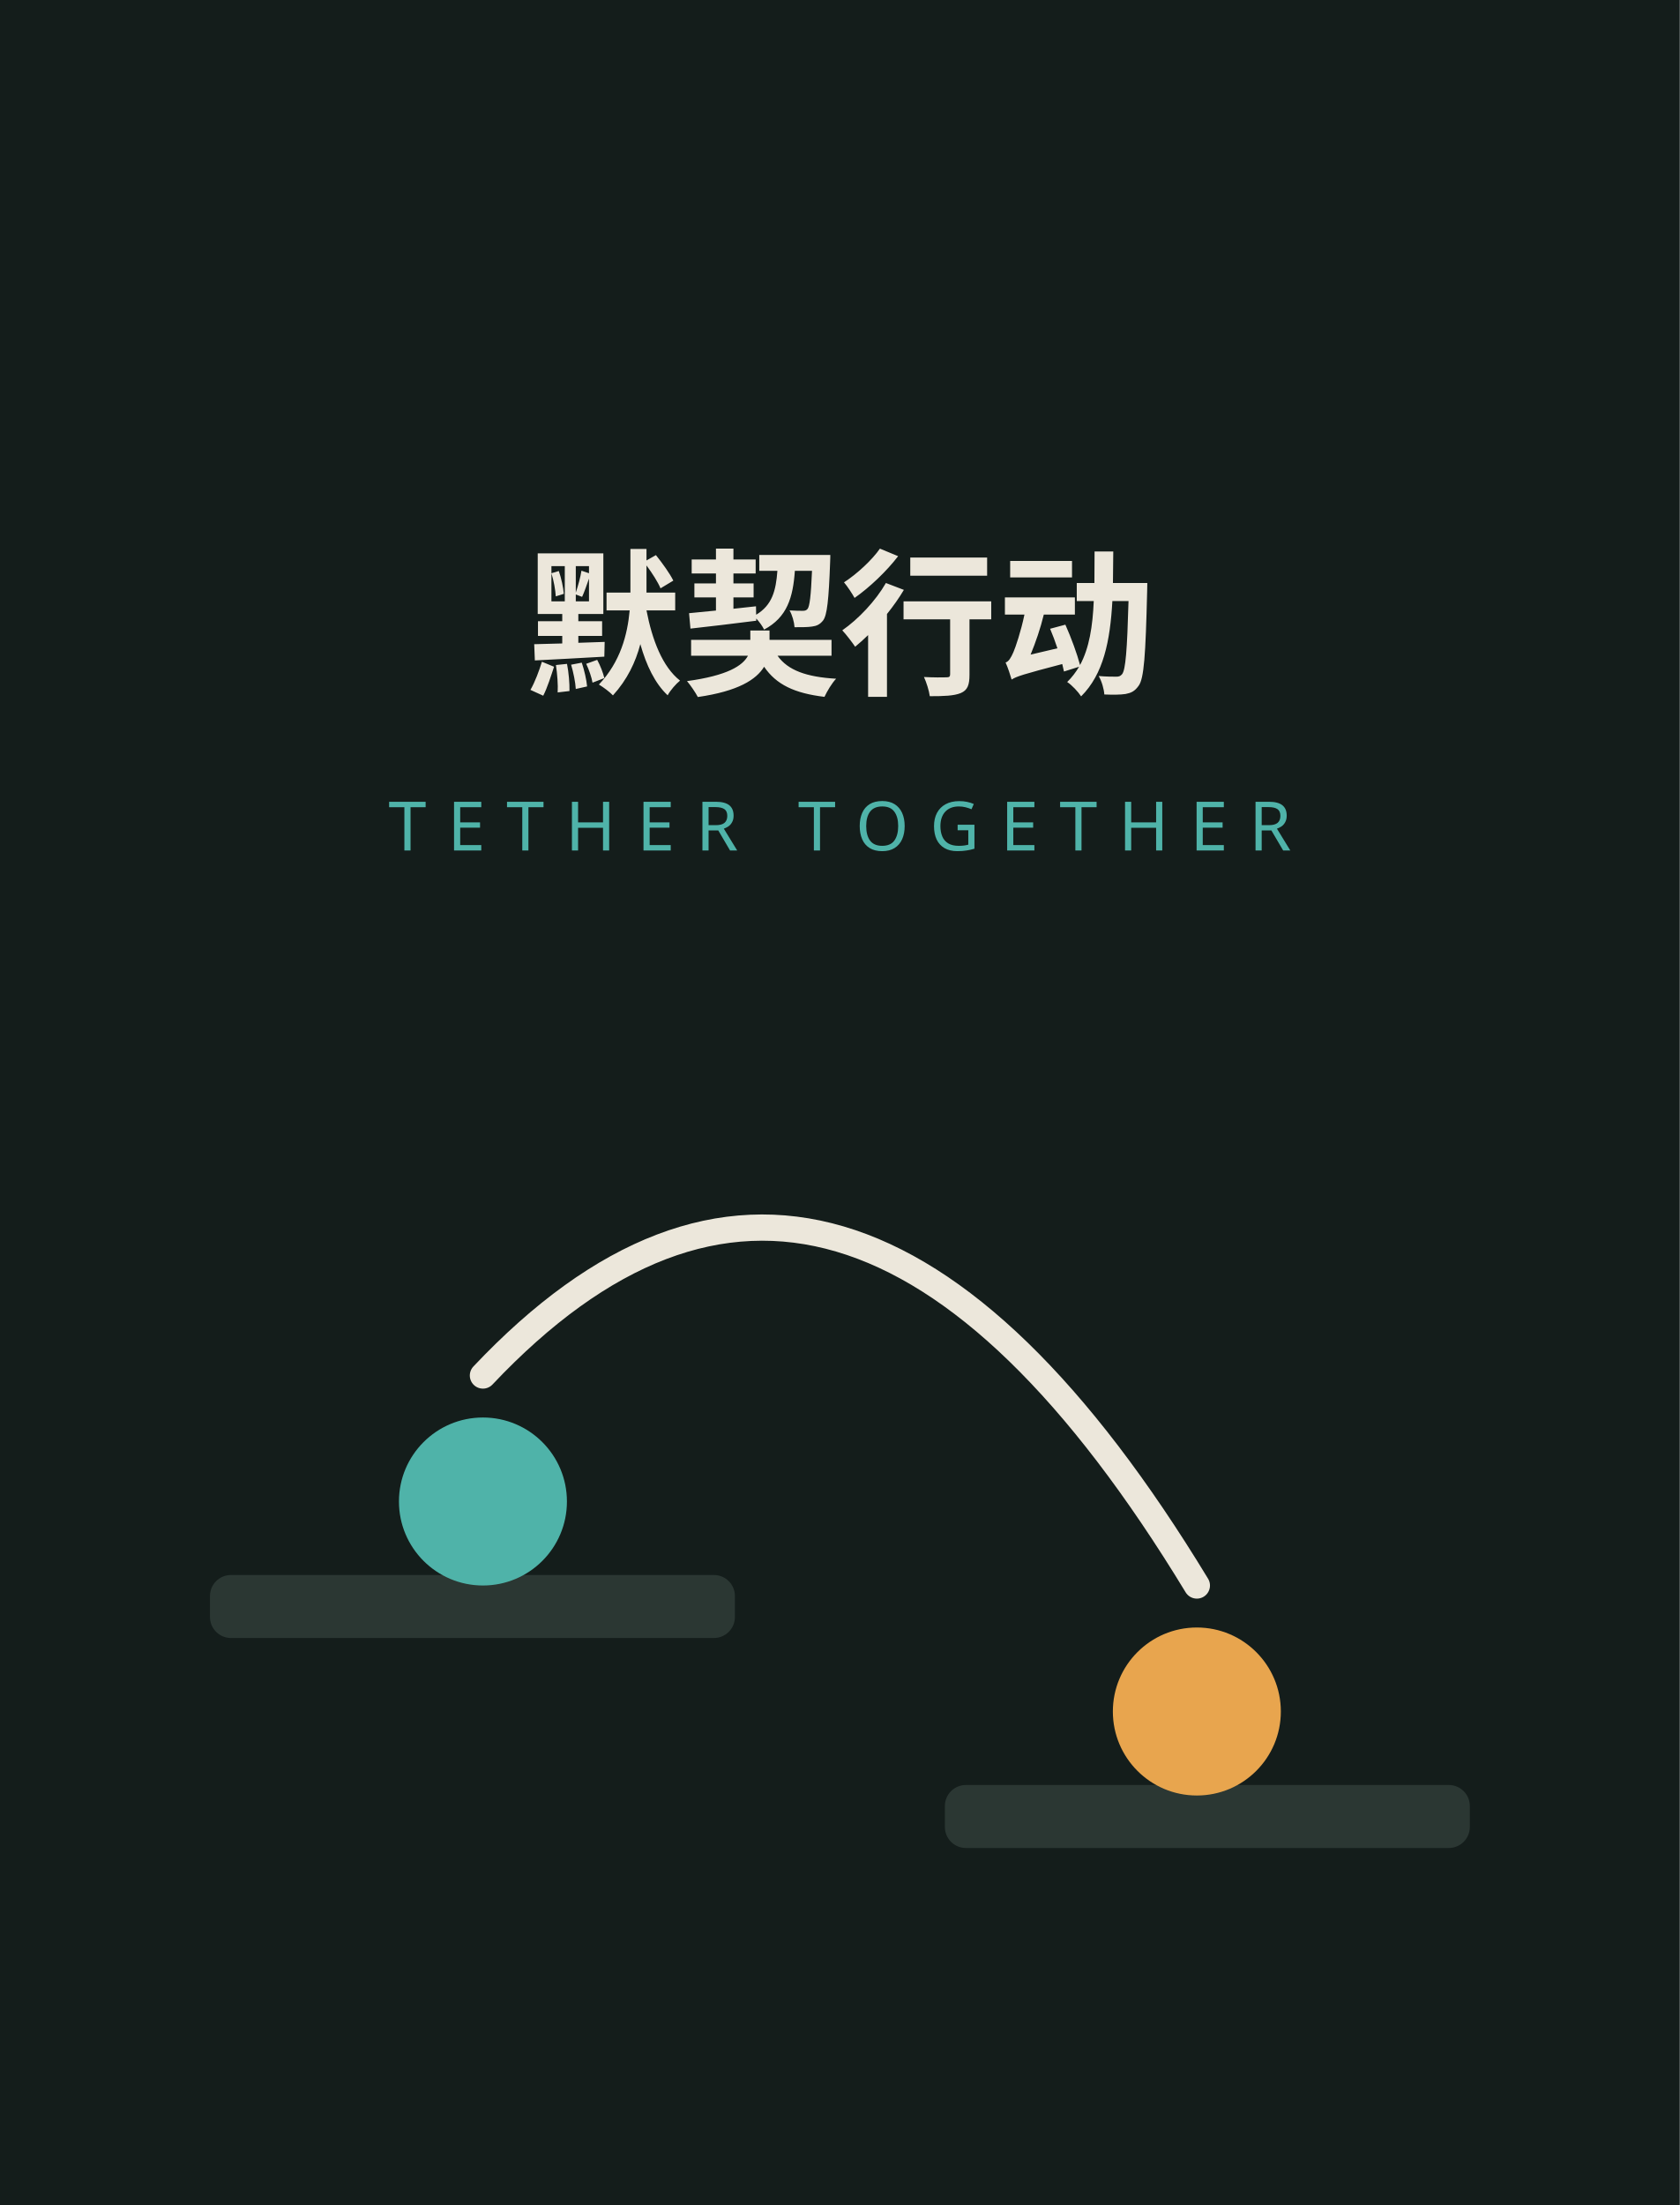
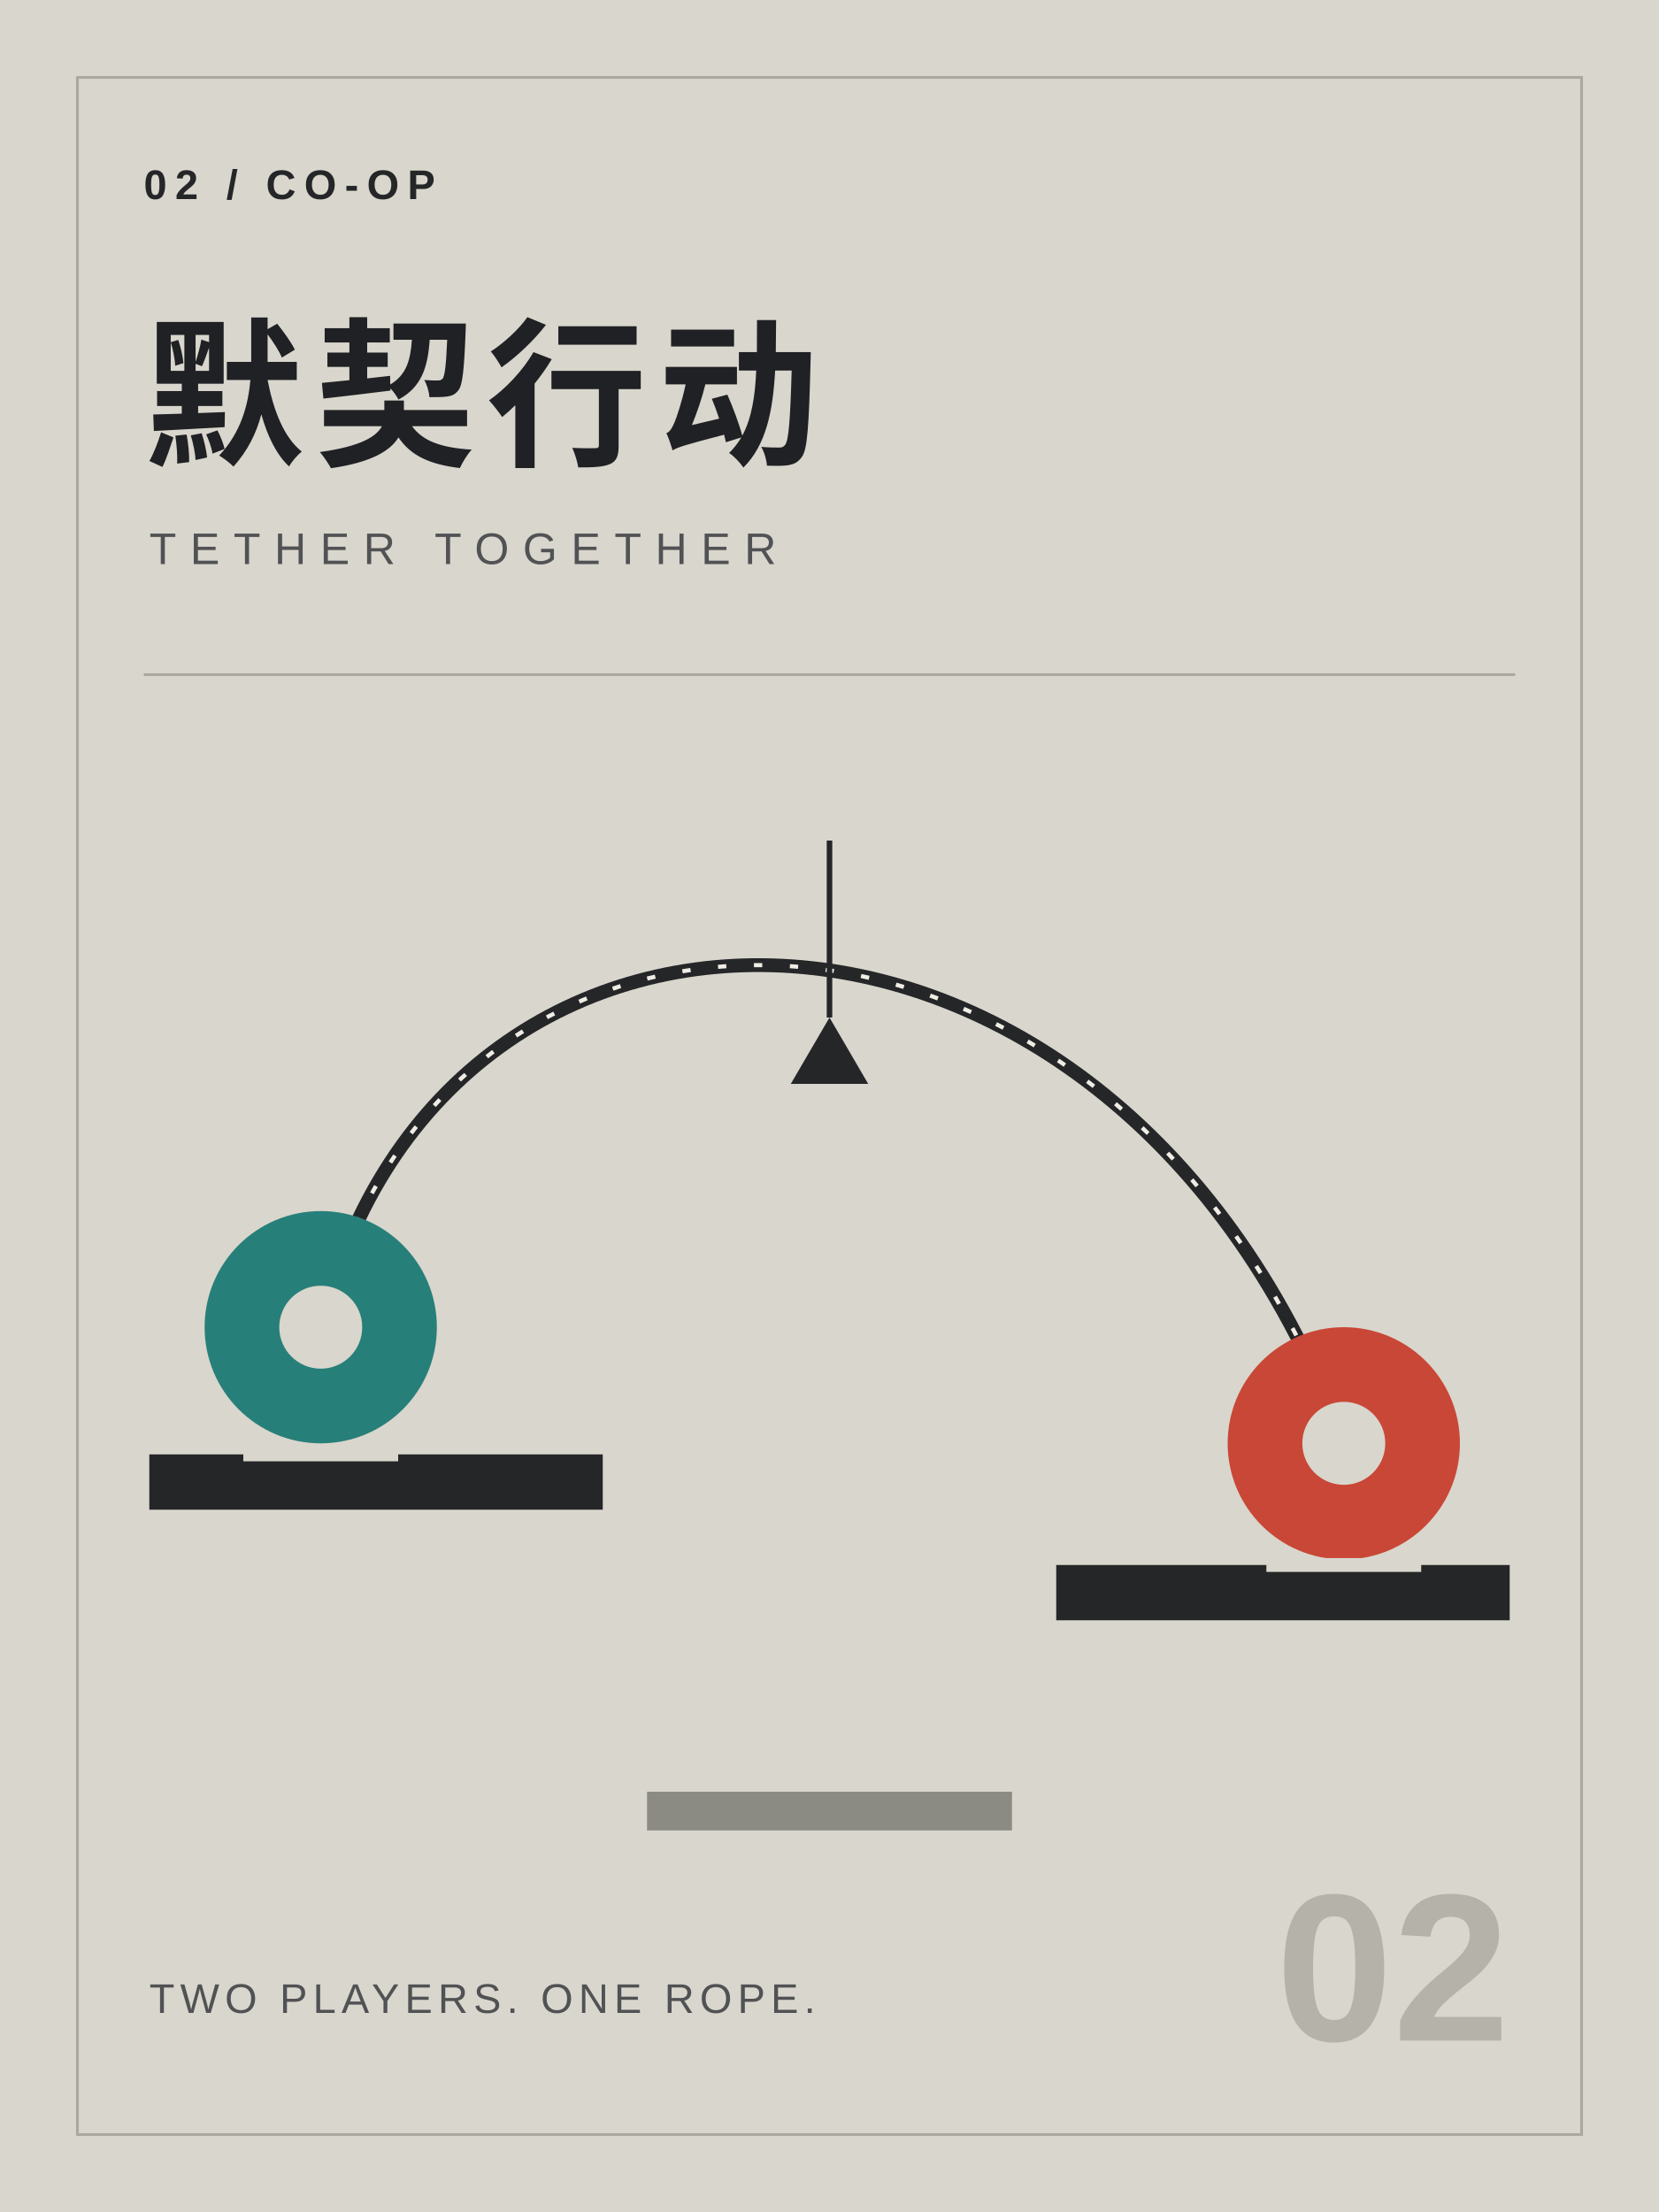
- <svg xmlns="http://www.w3.org/2000/svg" viewBox="0 0 320 420">
-   <rect width="320" height="420" fill="#141d1b" />
-   <rect x="40" y="300" width="100" height="12" rx="4" fill="#2b3733" />
-   <rect x="180" y="340" width="100" height="12" rx="4" fill="#2b3733" />
-   <circle cx="92" cy="286" r="16" fill="#4fb3a9" />
-   <circle cx="228" cy="326" r="16" fill="#e8a54e" />
-   <path d="M92 262 Q160 190 228 302" fill="none" stroke="#ece7db" stroke-width="5" stroke-linecap="round" />
-   <text x="160" y="130" text-anchor="middle" font-family="'Noto Sans SC','Microsoft YaHei',sans-serif" font-size="30" font-weight="600" fill="#ece7db">默契行动</text>
-   <text x="160" y="162" text-anchor="middle" font-family="'Noto Sans SC','Microsoft YaHei',sans-serif" font-size="13" letter-spacing="4" fill="#4fb3a9">TETHER TOGETHER</text>
+ <svg xmlns="http://www.w3.org/2000/svg" viewBox="0 0 600 800">
+   <rect width="600" height="800" fill="#d9d6cd" />
+   <rect x="28" y="28" width="544" height="744" fill="none" stroke="#aaa89f" />
+   <text x="52" y="72" font-family="Arial, sans-serif" font-size="15" font-weight="700" letter-spacing="3" fill="#252628">02 / CO-OP</text>
+   <text x="52" y="164" font-family="'Microsoft YaHei', sans-serif" font-size="58" font-weight="600" letter-spacing="4" fill="#202124">默契行动</text>
+   <text x="54" y="204" font-family="Arial, sans-serif" font-size="16" letter-spacing="5" fill="#515254">TETHER TOGETHER</text>
+   <path d="M52 244h496" stroke="#aaa89f" />
+   <path d="M116 480C160 298 404 300 486 522" fill="none" stroke="#252628" stroke-width="5" />
+   <path d="M116 480C160 298 404 300 486 522" fill="none" stroke="#f0ede5" stroke-width="1.5" stroke-dasharray="3 10" />
+   <rect x="54" y="526" width="164" height="20" fill="#252628" />
+   <rect x="382" y="566" width="164" height="20" fill="#252628" />
+   <rect x="234" y="648" width="132" height="14" fill="#8b8b84" />
+   <circle cx="116" cy="480" r="42" fill="#277f79" />
+   <circle cx="116" cy="480" r="15" fill="#d9d6cd" />
+   <circle cx="486" cy="522" r="42" fill="#c84736" />
+   <circle cx="486" cy="522" r="15" fill="#d9d6cd" />
+   <path d="M88 526h56M458 566h56" stroke="#d9d6cd" stroke-width="5" />
+   <path d="m286 392 14-24 14 24z" fill="#252628" />
+   <path d="M300 368v-64" stroke="#252628" stroke-width="2" />
+   <text x="54" y="728" font-family="Arial, sans-serif" font-size="15" letter-spacing="2" fill="#515254">TWO PLAYERS. ONE ROPE.</text>
+   <text x="546" y="738" text-anchor="end" font-family="Arial, sans-serif" font-size="76" font-weight="700" fill="#b5b2aa">02</text>
</svg>
